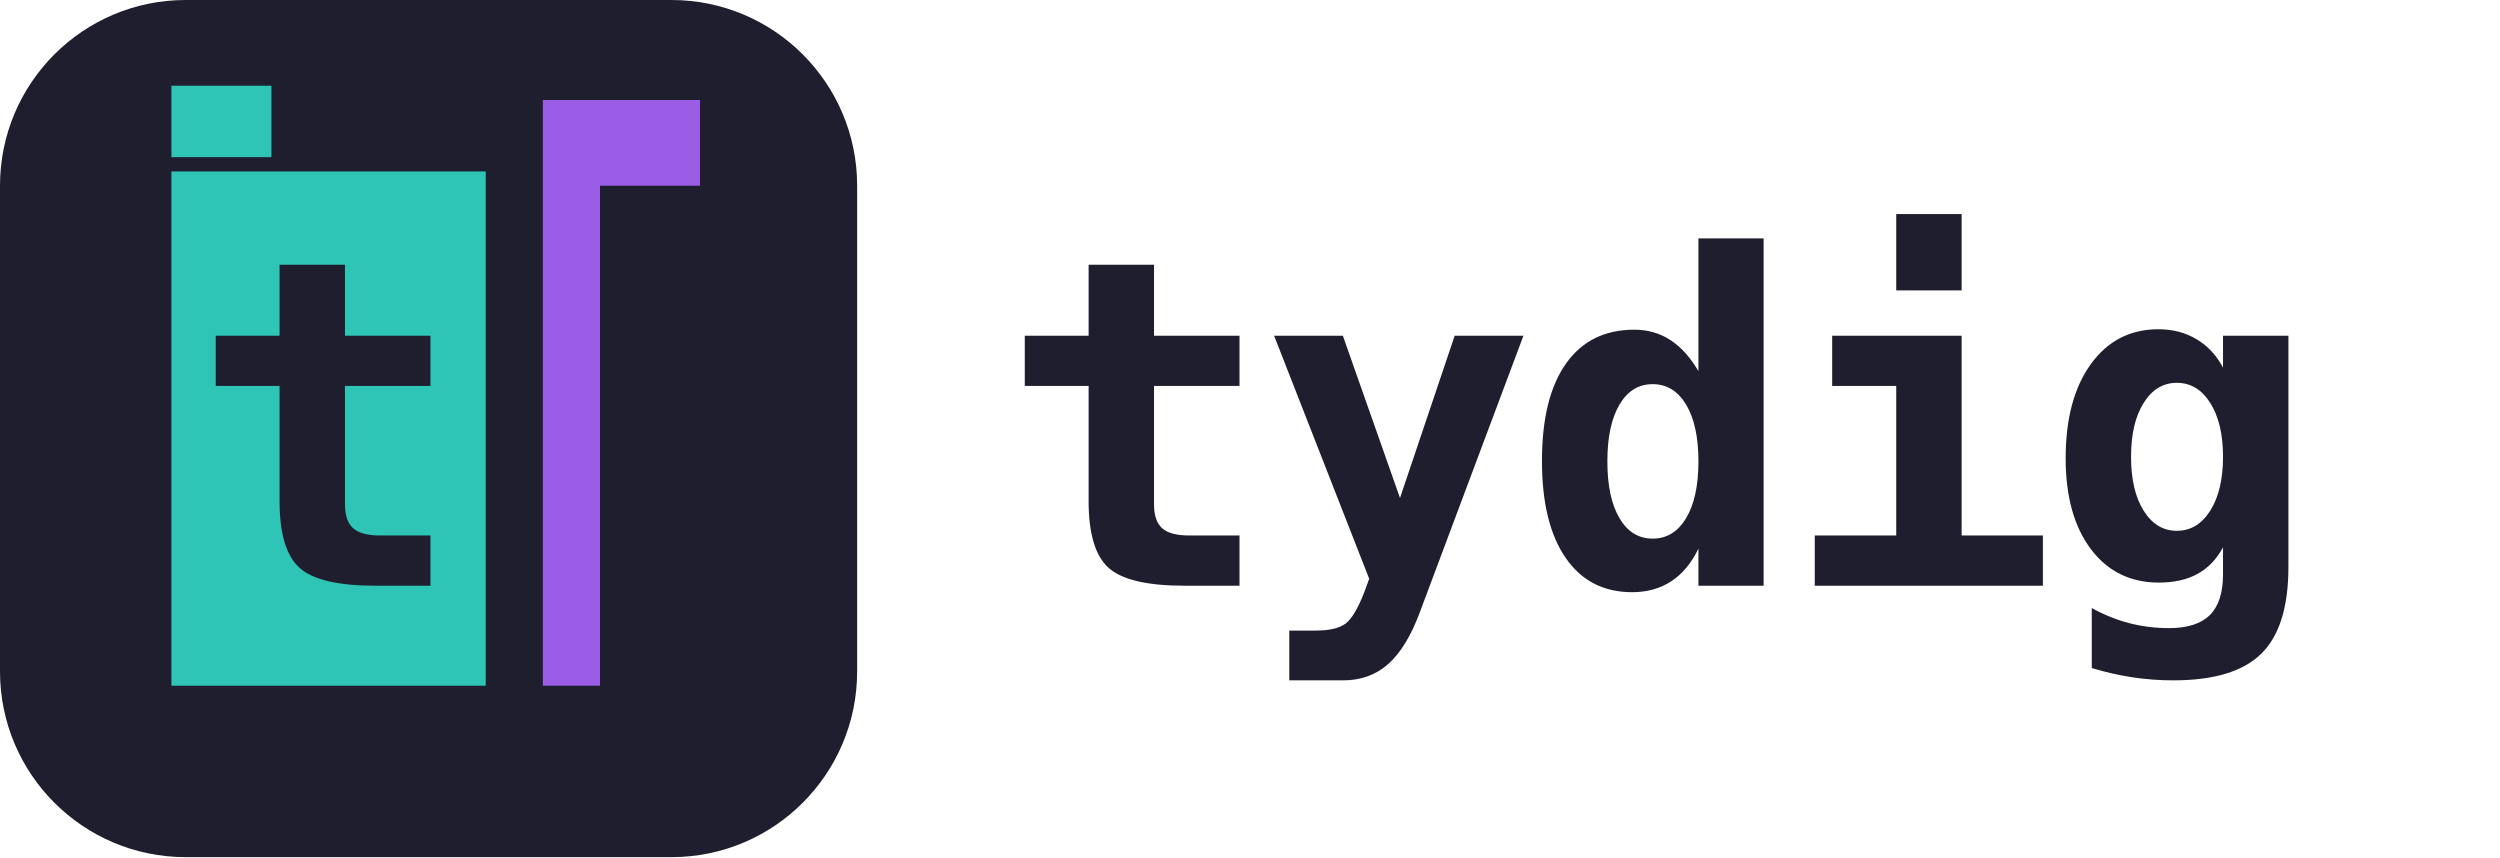
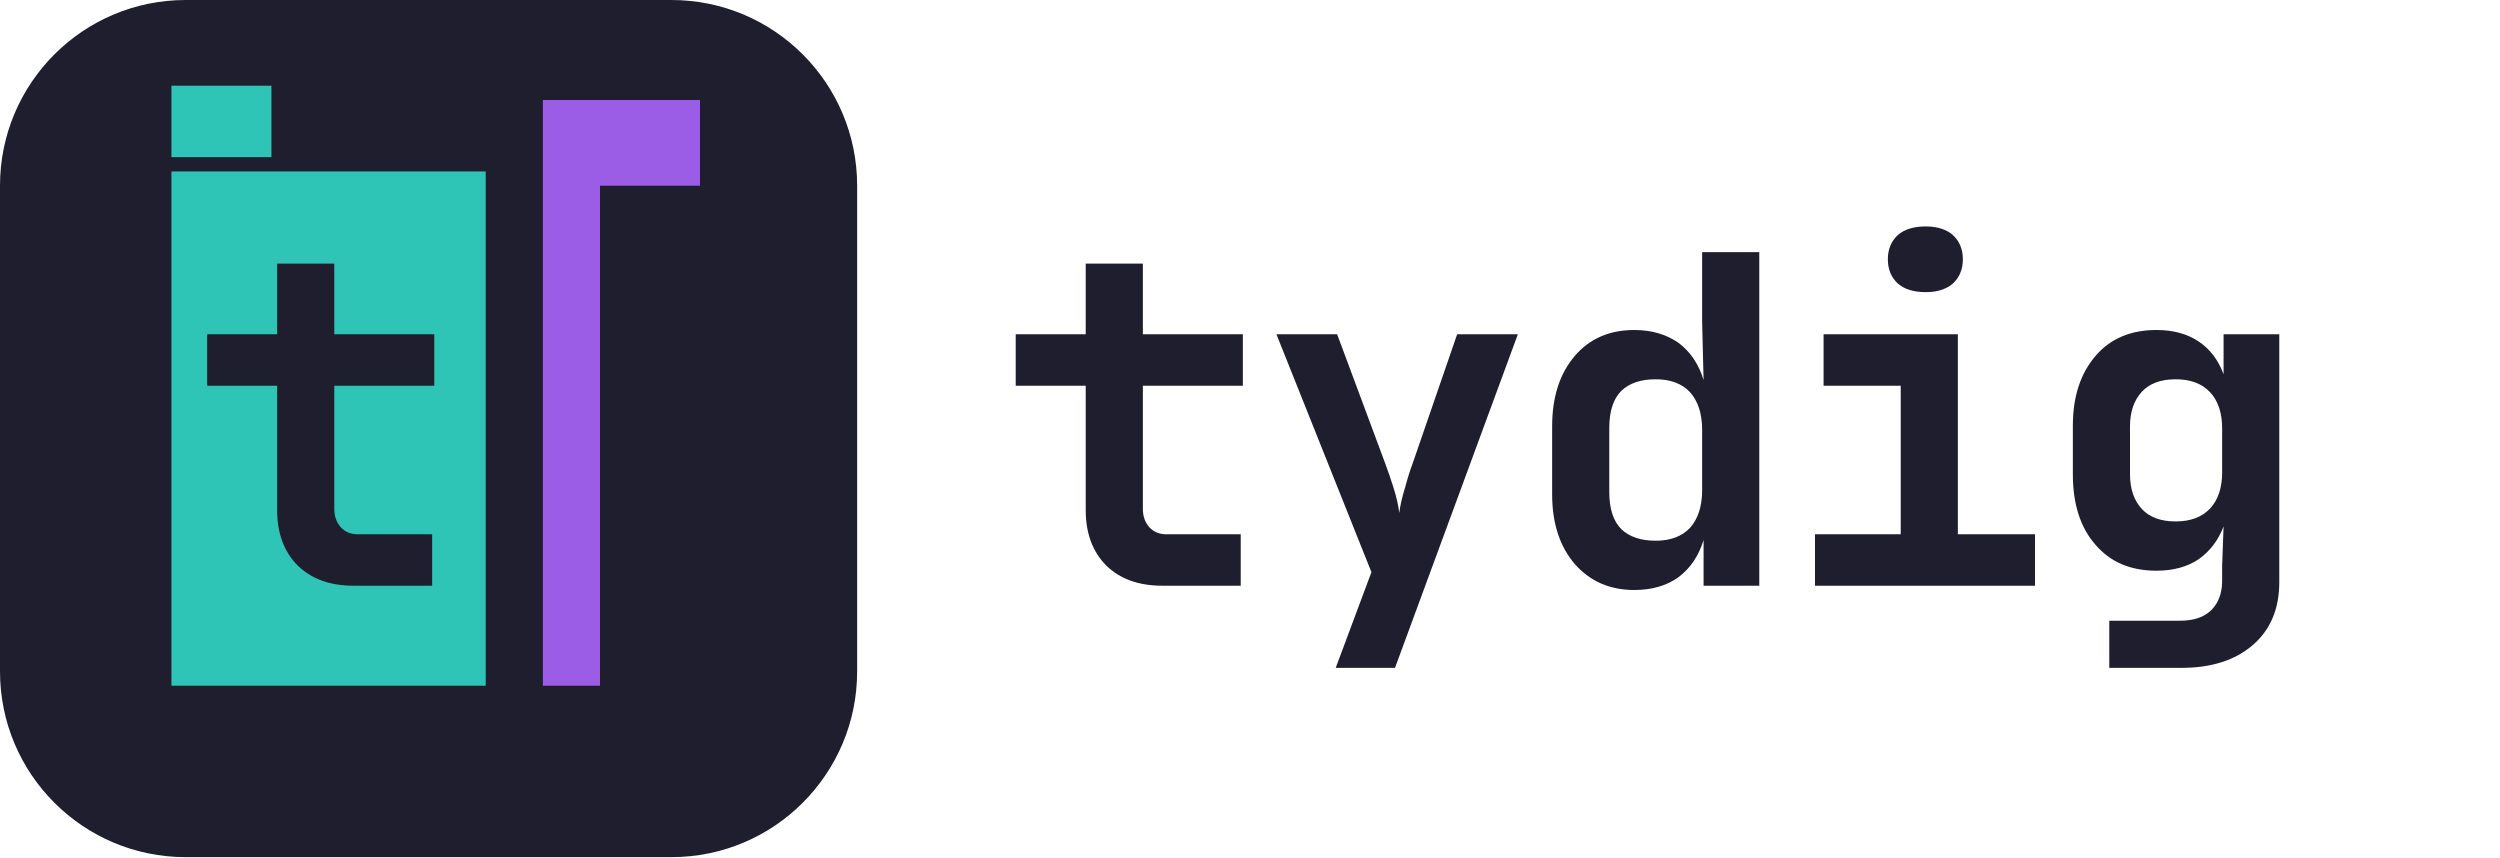
<svg xmlns="http://www.w3.org/2000/svg" viewBox="0 0 350 120">
-   <style>text{font:700 64px "JetBrains Mono",ui-monospace,Menlo,monospace;fill:#1e1e2e}
- .b{animation:b 1s steps(1) infinite}
+   <style>.b{animation:b 1s steps(1) infinite}
@keyframes b{50%{opacity:0}}</style>
  <rect width="120" height="120" rx="26" fill="#1e1e2e" />
  <rect fill="#2ec4b6" x="24" y="24" width="44" height="72" />
  <rect fill="#2ec4b6" x="24" y="12" width="14" height="10" />
-   <text x="46" y="82" text-anchor="middle" style="fill:#1e1e2e">t</text>
+   <path fill="#1e1e2e" d="M49.5 82Q44.6 82 41.7 79.2Q38.8 76.3 38.8 71.4V54H29V46.8H38.8V36.9H46.8V46.8H60.8V54H46.8V71.2Q46.8 72.8 47.7 73.8Q48.6 74.8 50.1 74.8H60.5V82Z" />
  <path class="b" fill="#9b5de5" d="M76 14h22v12H84v70h-8z" />
-   <text x="140" y="82" letter-spacing="-2">tydig</text>
+   <path fill="#1e1e2e" d="M162.7 82Q157.8 82 154.9 79.2Q152 76.3 152 71.4V54H142.2V46.8H152V36.9H160V46.8H174V54H160V71.2Q160 72.8 160.9 73.8Q161.8 74.8 163.3 74.8H173.7V82Z" />
+   <path fill="#1e1e2e" d="M187 93.5 192 80.1 178.7 46.8H187.2L193.9 64.8Q194.5 66.4 195.1 68.3Q195.7 70.2 195.9 71.8Q196.1 70.2 196.7 68.3Q197.2 66.4 197.8 64.8L204 46.8H212.5L195.3 93.5Z" />
+   <path fill="#1e1e2e" d="M228.8 82.6Q223.7 82.6 220.5 79Q217.3 75.3 217.3 69.2V59.7Q217.3 53.5 220.5 49.8Q223.6 46.2 228.8 46.2Q232.4 46.2 235 48Q237.5 49.9 238.5 53.2L238.3 45.1V35.3H246.3V82H238.5V75.6Q237.5 78.9 235 80.8Q232.5 82.6 228.8 82.6ZM231.8 75.7Q234.9 75.7 236.6 73.9Q238.3 72 238.3 68.6V60.2Q238.3 56.8 236.6 54.9Q234.9 53.1 231.8 53.1Q228.7 53.1 227 54.7Q225.3 56.4 225.3 59.9V68.9Q225.3 72.4 227 74.1Q228.7 75.7 231.8 75.7Z" />
+   <path fill="#1e1e2e" d="M254.1 82V74.8H266.1V54H255.3V46.8H274.1V74.8H284.9V82ZM269.6 40.9Q267.1 40.9 265.7 39.7Q264.3 38.4 264.3 36.3Q264.3 34.2 265.7 32.9Q267.1 31.7 269.6 31.7Q272 31.7 273.4 32.9Q274.8 34.2 274.8 36.3Q274.8 38.4 273.4 39.7Q272 40.9 269.6 40.9Z" />
+   <path fill="#1e1e2e" d="M295.3 93.5V86.9H305.2Q308.1 86.9 309.6 85.4Q311.1 83.9 311.1 81.3V79.2L311.3 73.7Q310.2 76.6 307.8 78.3Q305.4 79.9 301.9 79.9Q296.5 79.9 293.4 76.3Q290.2 72.7 290.2 66.4V59.6Q290.2 53.5 293.4 49.8Q296.5 46.2 301.9 46.2Q305.4 46.2 307.8 47.8Q310.2 49.4 311.3 52.4V46.8H319.1V81.5Q319.1 87.1 315.4 90.3Q311.7 93.5 305.4 93.5ZM304.6 73Q307.7 73 309.4 71.2Q311.1 69.4 311.1 66.1V60Q311.1 56.7 309.4 54.9Q307.7 53.1 304.6 53.1Q301.5 53.1 299.9 54.8Q298.2 56.6 298.2 59.7V66.4Q298.2 69.5 299.9 71.3Q301.5 73 304.6 73Z" />
</svg>
